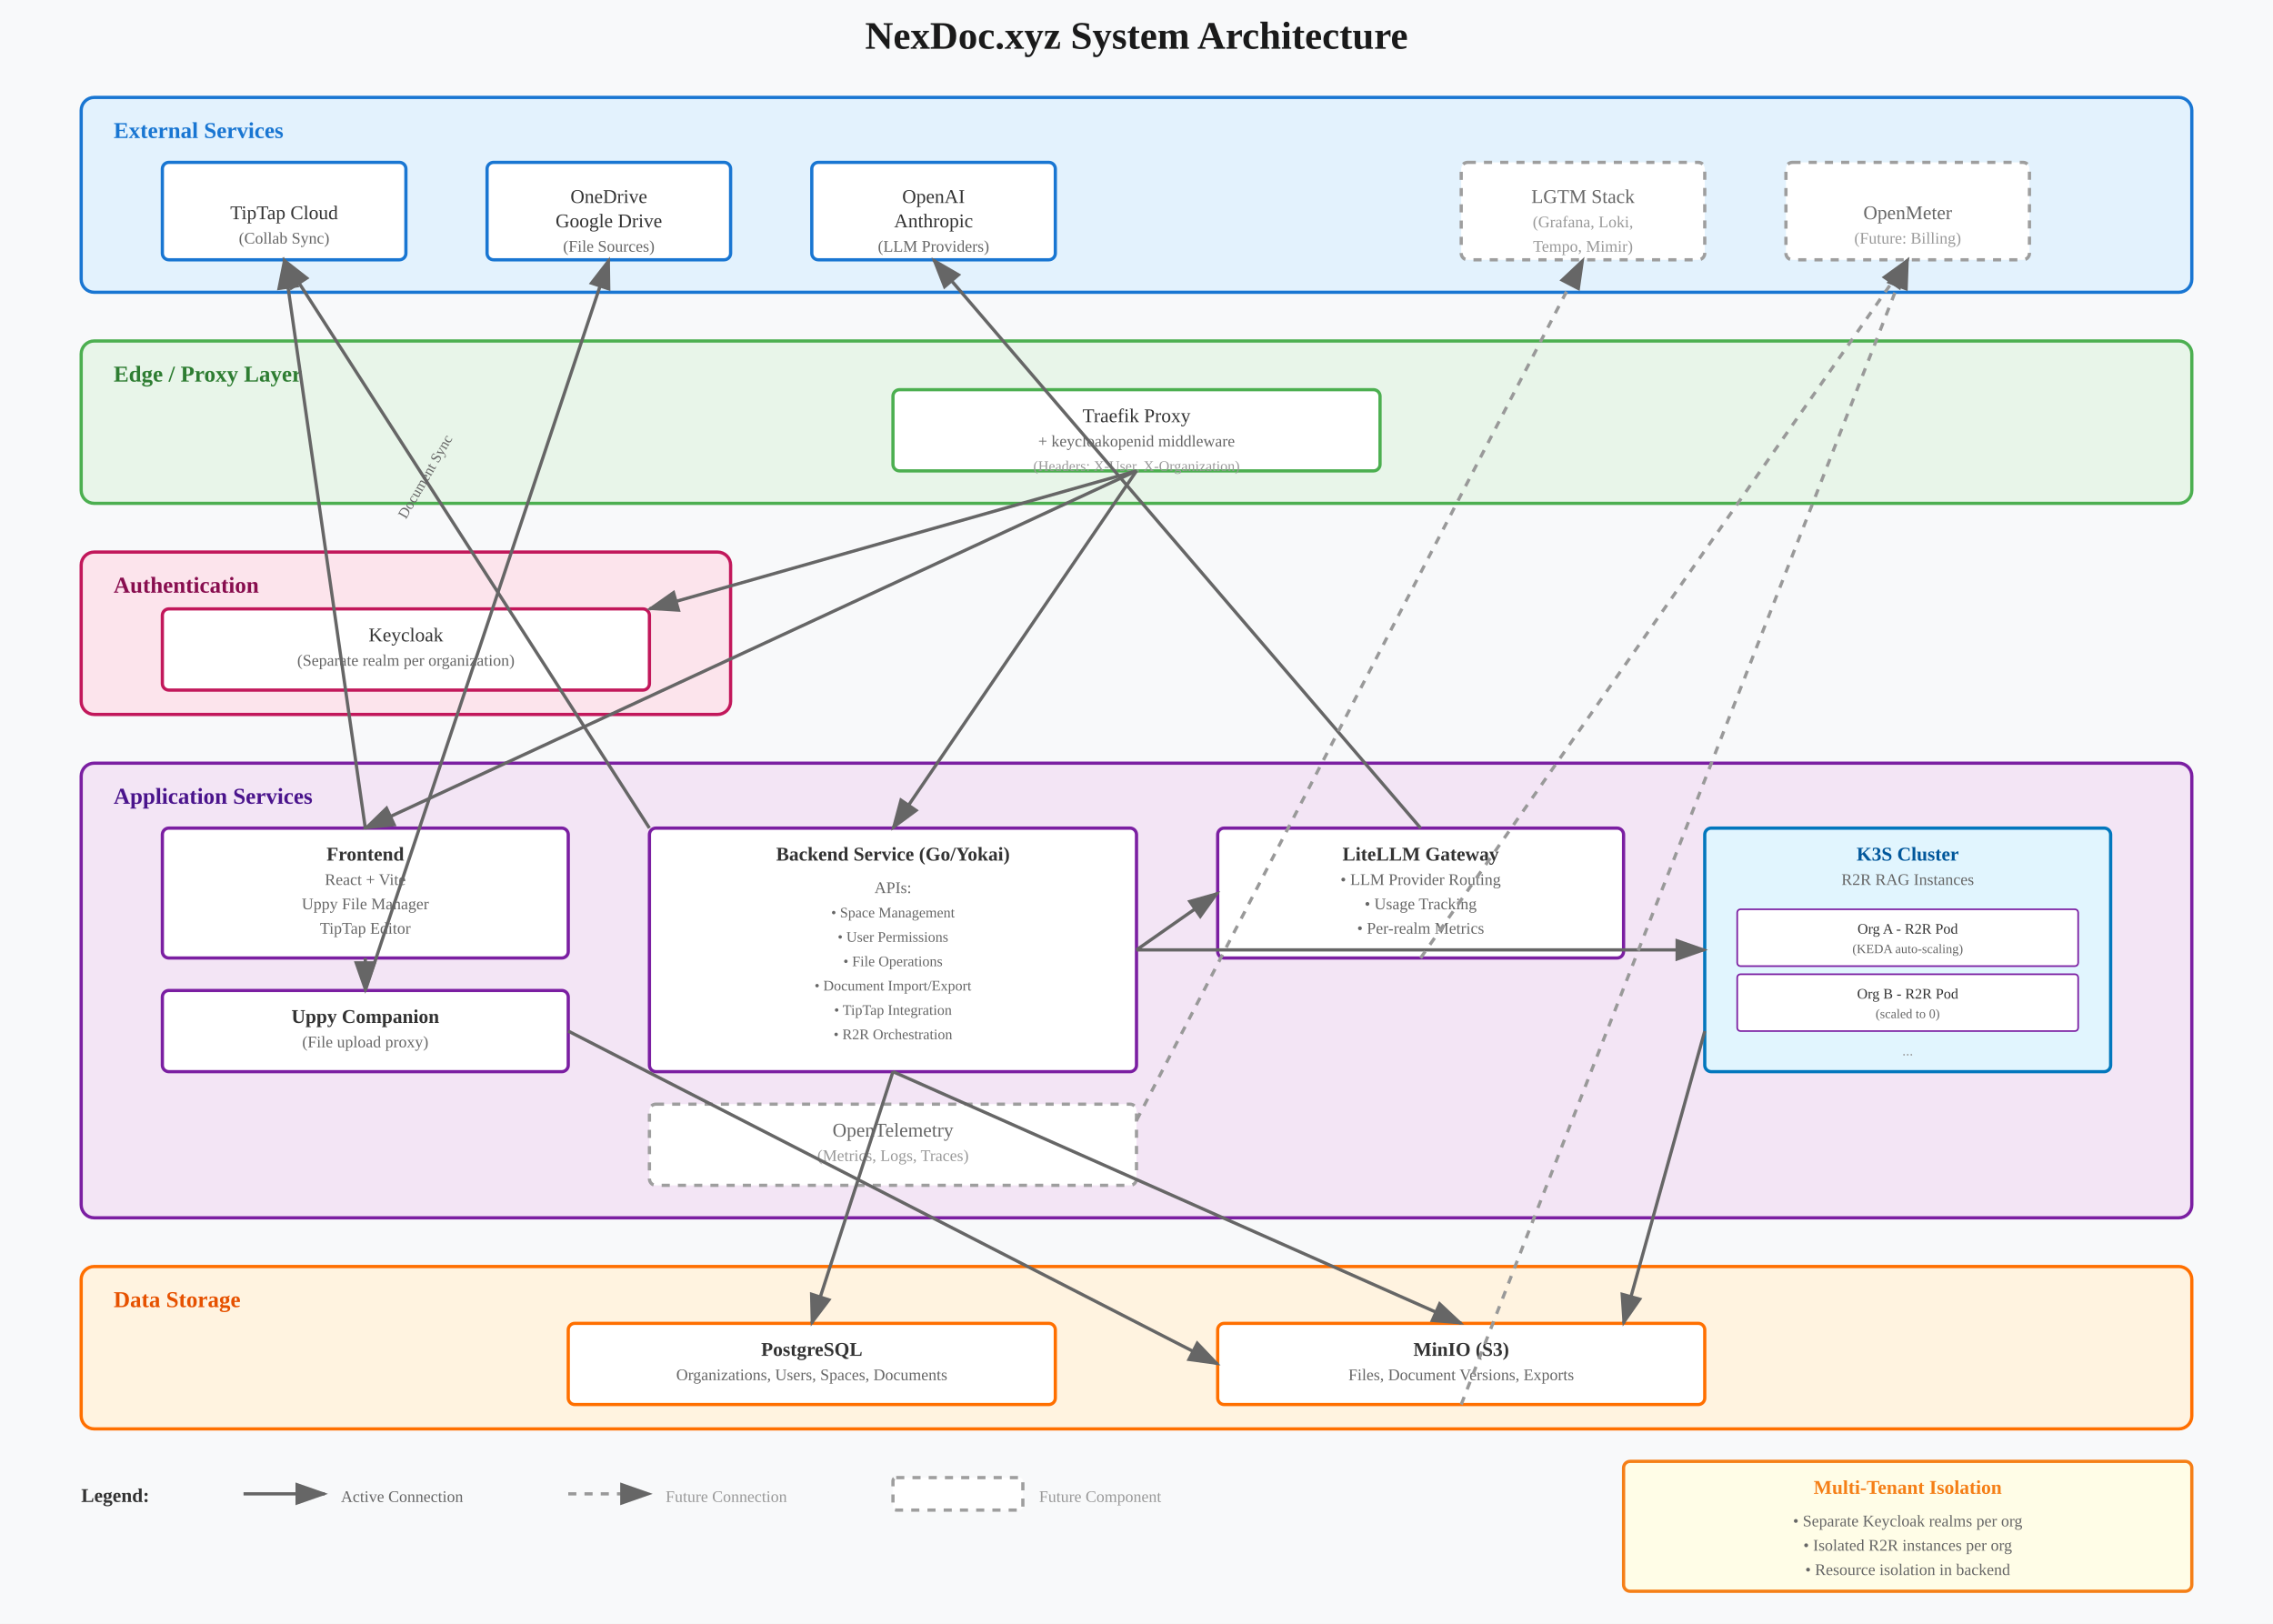
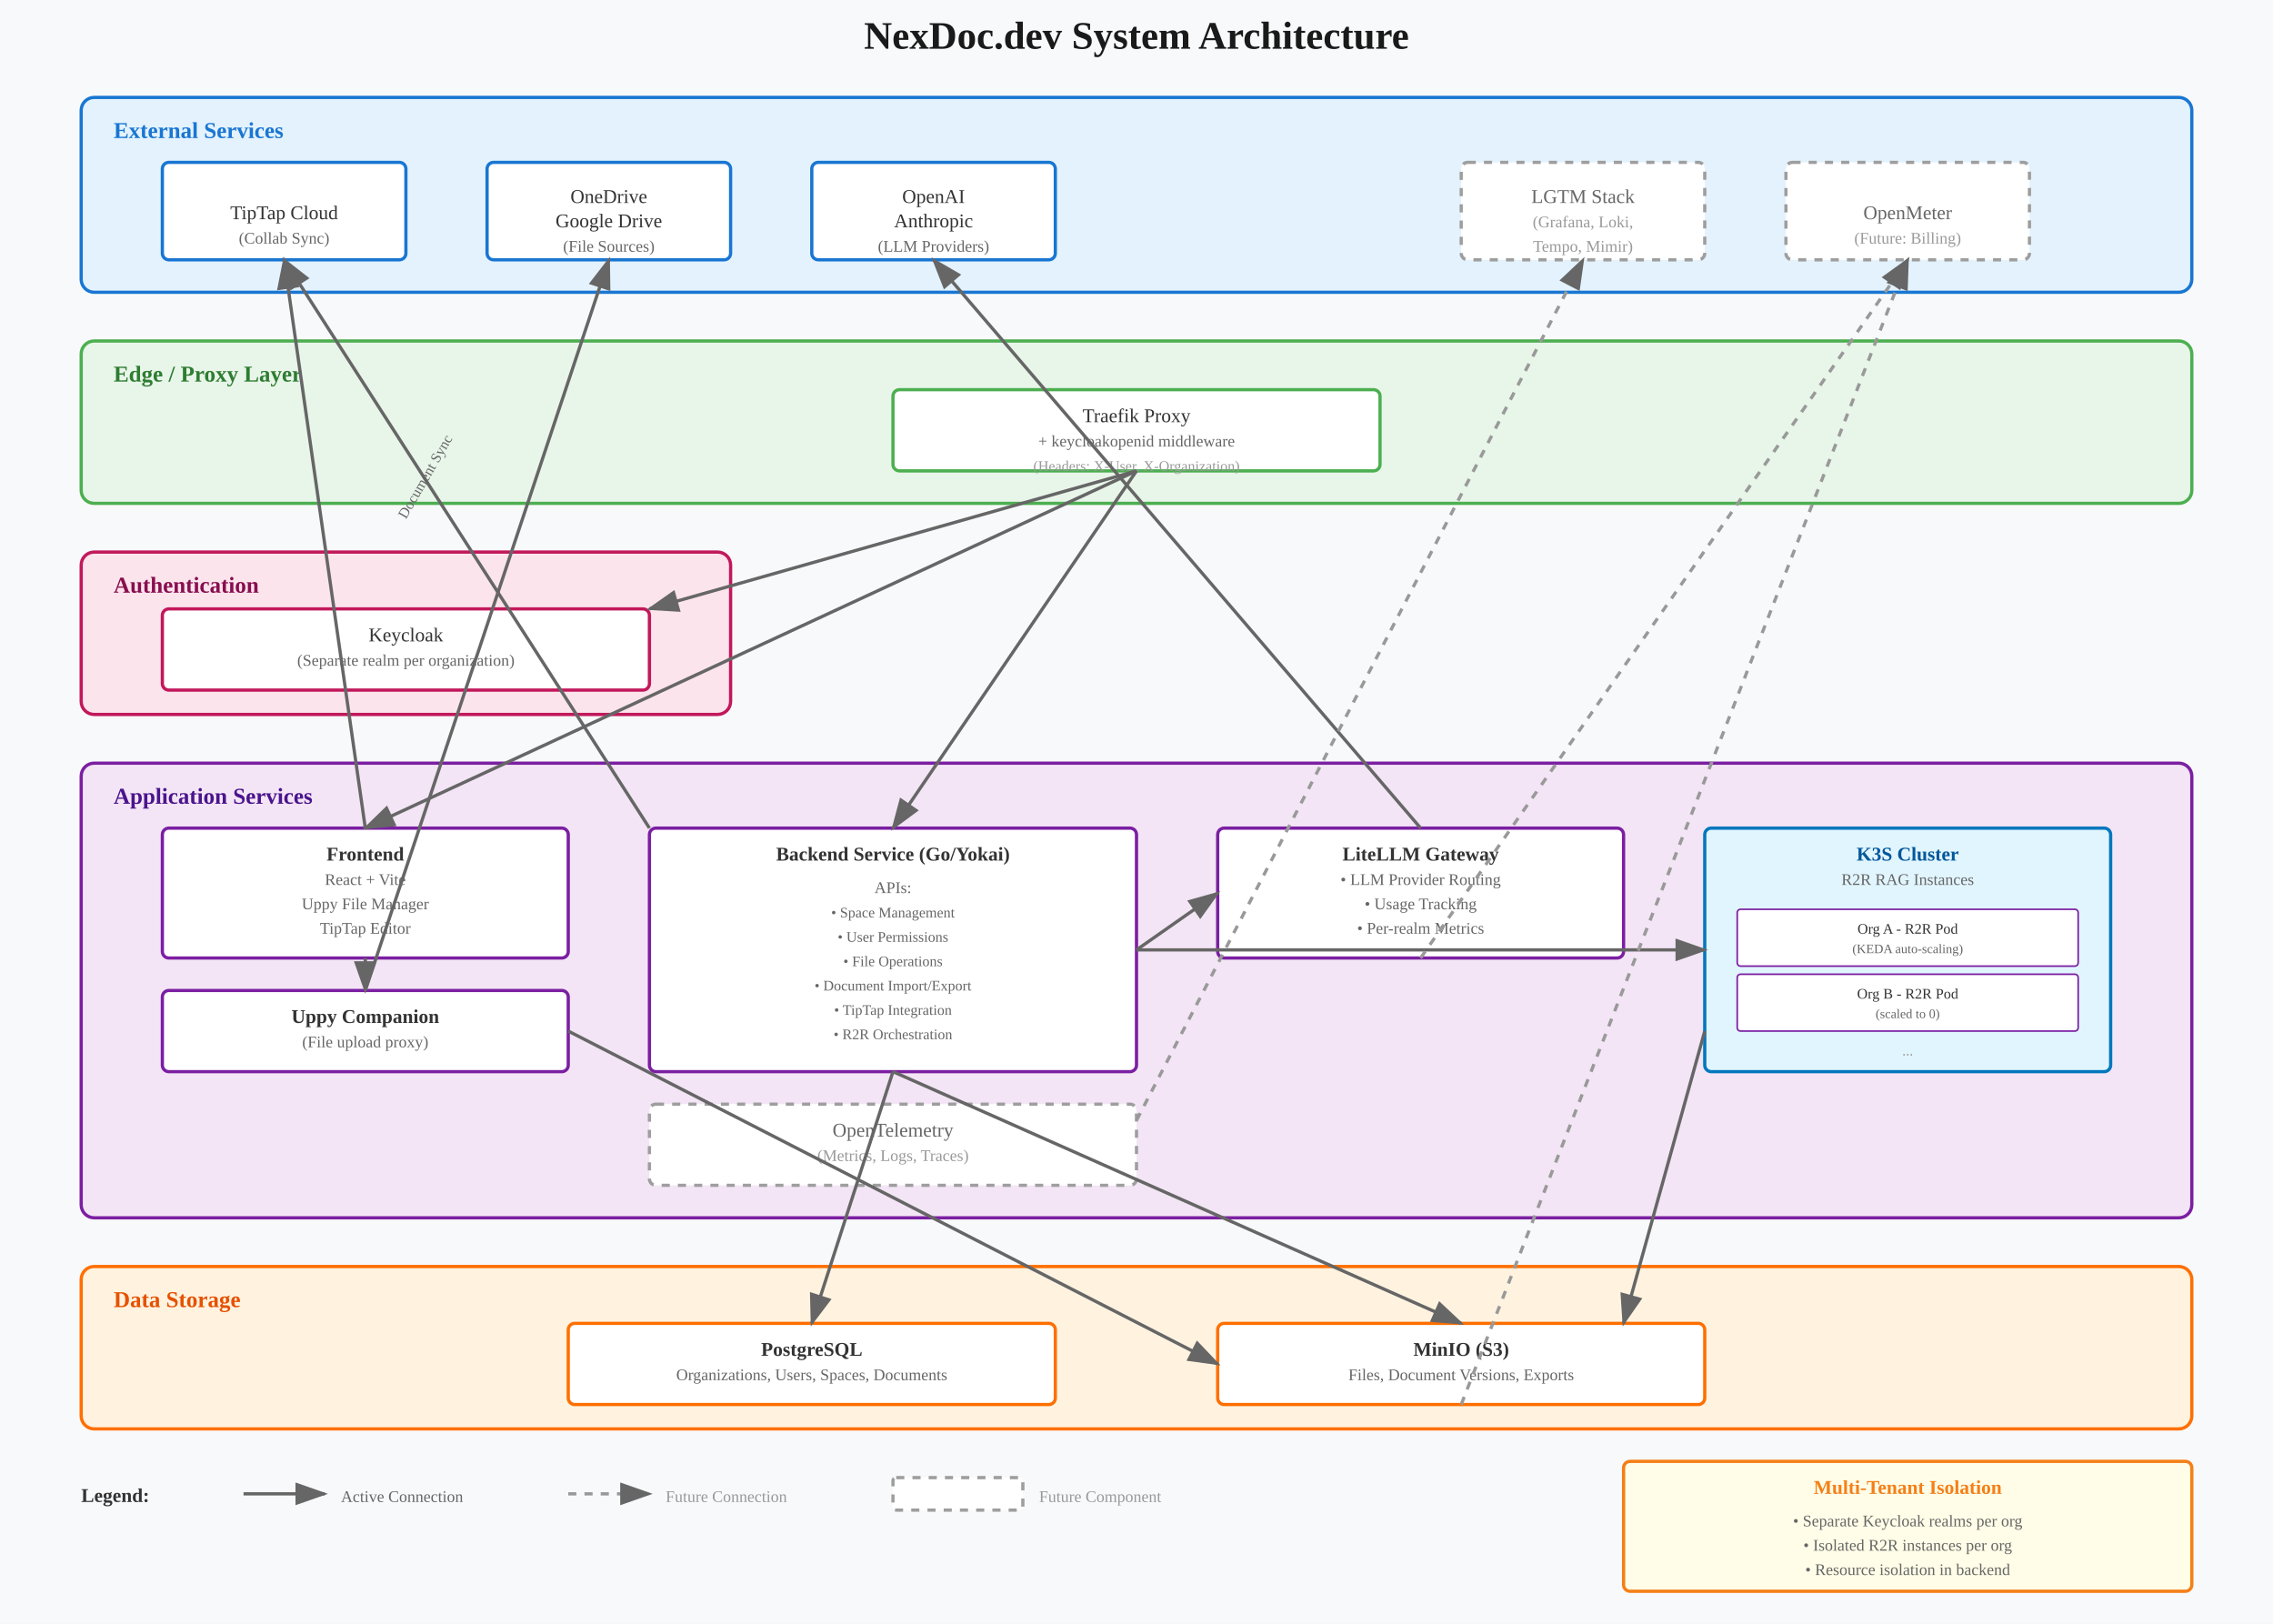
<svg xmlns="http://www.w3.org/2000/svg" viewBox="0 0 1400 1000">
  <rect width="1400" height="1000" fill="#f8f9fa" />
-   <text x="700" y="30" text-anchor="middle" font-size="24" font-weight="bold" fill="#1a1a1a">NexDoc.xyz System Architecture</text>
+   <text x="700" y="30" text-anchor="middle" font-size="24" font-weight="bold" fill="#1a1a1a">NexDoc.dev System Architecture</text>
  <g id="external-layer">
    <rect x="50" y="60" width="1300" height="120" fill="#e3f2fd" stroke="#1976d2" stroke-width="2" rx="8" />
    <text x="70" y="85" font-size="14" font-weight="bold" fill="#1976d2">External Services</text>
    <rect x="100" y="100" width="150" height="60" fill="#fff" stroke="#1976d2" stroke-width="2" rx="4" />
    <text x="175" y="135" text-anchor="middle" font-size="12" fill="#333">TipTap Cloud</text>
    <text x="175" y="150" text-anchor="middle" font-size="10" fill="#666">(Collab Sync)</text>
    <rect x="300" y="100" width="150" height="60" fill="#fff" stroke="#1976d2" stroke-width="2" rx="4" />
    <text x="375" y="125" text-anchor="middle" font-size="12" fill="#333">OneDrive</text>
    <text x="375" y="140" text-anchor="middle" font-size="12" fill="#333">Google Drive</text>
    <text x="375" y="155" text-anchor="middle" font-size="10" fill="#666">(File Sources)</text>
    <rect x="500" y="100" width="150" height="60" fill="#fff" stroke="#1976d2" stroke-width="2" rx="4" />
    <text x="575" y="125" text-anchor="middle" font-size="12" fill="#333">OpenAI</text>
    <text x="575" y="140" text-anchor="middle" font-size="12" fill="#333">Anthropic</text>
    <text x="575" y="155" text-anchor="middle" font-size="10" fill="#666">(LLM Providers)</text>
    <rect x="900" y="100" width="150" height="60" fill="#fff" stroke="#9e9e9e" stroke-width="2" stroke-dasharray="5,5" rx="4" />
    <text x="975" y="125" text-anchor="middle" font-size="12" fill="#666">LGTM Stack</text>
    <text x="975" y="140" text-anchor="middle" font-size="10" fill="#999">(Grafana, Loki,</text>
    <text x="975" y="155" text-anchor="middle" font-size="10" fill="#999">Tempo, Mimir)</text>
    <rect x="1100" y="100" width="150" height="60" fill="#fff" stroke="#9e9e9e" stroke-width="2" stroke-dasharray="5,5" rx="4" />
    <text x="1175" y="135" text-anchor="middle" font-size="12" fill="#666">OpenMeter</text>
    <text x="1175" y="150" text-anchor="middle" font-size="10" fill="#999">(Future: Billing)</text>
  </g>
  <g id="edge-layer">
    <rect x="50" y="210" width="1300" height="100" fill="#e8f5e9" stroke="#4caf50" stroke-width="2" rx="8" />
    <text x="70" y="235" font-size="14" font-weight="bold" fill="#2e7d32">Edge / Proxy Layer</text>
    <rect x="550" y="240" width="300" height="50" fill="#fff" stroke="#4caf50" stroke-width="2" rx="4" />
    <text x="700" y="260" text-anchor="middle" font-size="12" fill="#333">Traefik Proxy</text>
    <text x="700" y="275" text-anchor="middle" font-size="10" fill="#666">+ keycloakopenid middleware</text>
    <text x="700" y="290" text-anchor="middle" font-size="9" fill="#999">(Headers: X-User, X-Organization)</text>
  </g>
  <g id="auth-layer">
    <rect x="50" y="340" width="400" height="100" fill="#fce4ec" stroke="#c2185b" stroke-width="2" rx="8" />
    <text x="70" y="365" font-size="14" font-weight="bold" fill="#880e4f">Authentication</text>
    <rect x="100" y="375" width="300" height="50" fill="#fff" stroke="#c2185b" stroke-width="2" rx="4" />
    <text x="250" y="395" text-anchor="middle" font-size="12" fill="#333">Keycloak</text>
    <text x="250" y="410" text-anchor="middle" font-size="10" fill="#666">(Separate realm per organization)</text>
  </g>
  <g id="app-layer">
    <rect x="50" y="470" width="1300" height="280" fill="#f3e5f5" stroke="#7b1fa2" stroke-width="2" rx="8" />
    <text x="70" y="495" font-size="14" font-weight="bold" fill="#4a148c">Application Services</text>
    <rect x="100" y="510" width="250" height="80" fill="#fff" stroke="#7b1fa2" stroke-width="2" rx="4" />
    <text x="225" y="530" text-anchor="middle" font-size="12" font-weight="bold" fill="#333">Frontend</text>
    <text x="225" y="545" text-anchor="middle" font-size="10" fill="#666">React + Vite</text>
    <text x="225" y="560" text-anchor="middle" font-size="10" fill="#666">Uppy File Manager</text>
    <text x="225" y="575" text-anchor="middle" font-size="10" fill="#666">TipTap Editor</text>
    <rect x="100" y="610" width="250" height="50" fill="#fff" stroke="#7b1fa2" stroke-width="2" rx="4" />
    <text x="225" y="630" text-anchor="middle" font-size="12" font-weight="bold" fill="#333">Uppy Companion</text>
    <text x="225" y="645" text-anchor="middle" font-size="10" fill="#666">(File upload proxy)</text>
    <rect x="400" y="510" width="300" height="150" fill="#fff" stroke="#7b1fa2" stroke-width="2" rx="4" />
    <text x="550" y="530" text-anchor="middle" font-size="12" font-weight="bold" fill="#333">Backend Service (Go/Yokai)</text>
    <text x="550" y="550" text-anchor="middle" font-size="10" fill="#666">APIs:</text>
    <text x="550" y="565" text-anchor="middle" font-size="9" fill="#666">• Space Management</text>
    <text x="550" y="580" text-anchor="middle" font-size="9" fill="#666">• User Permissions</text>
    <text x="550" y="595" text-anchor="middle" font-size="9" fill="#666">• File Operations</text>
    <text x="550" y="610" text-anchor="middle" font-size="9" fill="#666">• Document Import/Export</text>
    <text x="550" y="625" text-anchor="middle" font-size="9" fill="#666">• TipTap Integration</text>
    <text x="550" y="640" text-anchor="middle" font-size="9" fill="#666">• R2R Orchestration</text>
    <rect x="750" y="510" width="250" height="80" fill="#fff" stroke="#7b1fa2" stroke-width="2" rx="4" />
    <text x="875" y="530" text-anchor="middle" font-size="12" font-weight="bold" fill="#333">LiteLLM Gateway</text>
    <text x="875" y="545" text-anchor="middle" font-size="10" fill="#666">• LLM Provider Routing</text>
    <text x="875" y="560" text-anchor="middle" font-size="10" fill="#666">• Usage Tracking</text>
    <text x="875" y="575" text-anchor="middle" font-size="10" fill="#666">• Per-realm Metrics</text>
    <rect x="1050" y="510" width="250" height="150" fill="#e1f5fe" stroke="#0277bd" stroke-width="2" rx="4" />
    <text x="1175" y="530" text-anchor="middle" font-size="12" font-weight="bold" fill="#01579b">K3S Cluster</text>
    <text x="1175" y="545" text-anchor="middle" font-size="10" fill="#666">R2R RAG Instances</text>
    <rect x="1070" y="560" width="210" height="35" fill="#fff" stroke="#7b1fa2" stroke-width="1" rx="2" />
    <text x="1175" y="575" text-anchor="middle" font-size="9" fill="#333">Org A - R2R Pod</text>
    <text x="1175" y="587" text-anchor="middle" font-size="8" fill="#666">(KEDA auto-scaling)</text>
    <rect x="1070" y="600" width="210" height="35" fill="#fff" stroke="#7b1fa2" stroke-width="1" rx="2" />
    <text x="1175" y="615" text-anchor="middle" font-size="9" fill="#333">Org B - R2R Pod</text>
    <text x="1175" y="627" text-anchor="middle" font-size="8" fill="#666">(scaled to 0)</text>
    <text x="1175" y="650" text-anchor="middle" font-size="9" fill="#999">...</text>
    <rect x="400" y="680" width="300" height="50" fill="#fff" stroke="#9e9e9e" stroke-width="2" stroke-dasharray="5,5" rx="4" />
    <text x="550" y="700" text-anchor="middle" font-size="12" fill="#666">OpenTelemetry</text>
    <text x="550" y="715" text-anchor="middle" font-size="10" fill="#999">(Metrics, Logs, Traces)</text>
  </g>
  <g id="data-layer">
    <rect x="50" y="780" width="1300" height="100" fill="#fff3e0" stroke="#ff6f00" stroke-width="2" rx="8" />
    <text x="70" y="805" font-size="14" font-weight="bold" fill="#e65100">Data Storage</text>
    <rect x="350" y="815" width="300" height="50" fill="#fff" stroke="#ff6f00" stroke-width="2" rx="4" />
    <text x="500" y="835" text-anchor="middle" font-size="12" font-weight="bold" fill="#333">PostgreSQL</text>
    <text x="500" y="850" text-anchor="middle" font-size="10" fill="#666">Organizations, Users, Spaces, Documents</text>
    <rect x="750" y="815" width="300" height="50" fill="#fff" stroke="#ff6f00" stroke-width="2" rx="4" />
    <text x="900" y="835" text-anchor="middle" font-size="12" font-weight="bold" fill="#333">MinIO (S3)</text>
    <text x="900" y="850" text-anchor="middle" font-size="10" fill="#666">Files, Document Versions, Exports</text>
  </g>
  <defs>
    <marker id="arrowhead" markerWidth="10" markerHeight="7" refX="9" refY="3.5" orient="auto">
      <polygon points="0 0, 10 3.5, 0 7" fill="#666" />
    </marker>
  </defs>
  <line x1="700" y1="290" x2="400" y2="375" stroke="#666" stroke-width="2" marker-end="url(#arrowhead)" />
  <line x1="700" y1="290" x2="225" y2="510" stroke="#666" stroke-width="2" marker-end="url(#arrowhead)" />
  <line x1="700" y1="290" x2="550" y2="510" stroke="#666" stroke-width="2" marker-end="url(#arrowhead)" />
  <line x1="225" y1="590" x2="225" y2="610" stroke="#666" stroke-width="2" marker-end="url(#arrowhead)" />
  <line x1="550" y1="660" x2="500" y2="815" stroke="#666" stroke-width="2" marker-end="url(#arrowhead)" />
  <line x1="550" y1="660" x2="900" y2="815" stroke="#666" stroke-width="2" marker-end="url(#arrowhead)" />
  <line x1="400" y1="510" x2="175" y2="160" stroke="#666" stroke-width="2" marker-end="url(#arrowhead)" />
  <text x="250" y="320" font-size="9" fill="#666" transform="rotate(-60 250 320)">Document Sync</text>
  <line x1="700" y1="585" x2="750" y2="550" stroke="#666" stroke-width="2" marker-end="url(#arrowhead)" />
  <line x1="875" y1="510" x2="575" y2="160" stroke="#666" stroke-width="2" marker-end="url(#arrowhead)" />
  <line x1="700" y1="585" x2="1050" y2="585" stroke="#666" stroke-width="2" marker-end="url(#arrowhead)" />
  <line x1="225" y1="510" x2="175" y2="160" stroke="#666" stroke-width="2" marker-end="url(#arrowhead)" />
  <line x1="225" y1="610" x2="375" y2="160" stroke="#666" stroke-width="2" marker-end="url(#arrowhead)" />
  <line x1="350" y1="635" x2="750" y2="840" stroke="#666" stroke-width="2" marker-end="url(#arrowhead)" />
  <line x1="1050" y1="635" x2="1000" y2="815" stroke="#666" stroke-width="2" marker-end="url(#arrowhead)" />
  <line x1="700" y1="690" x2="975" y2="160" stroke="#999" stroke-width="2" stroke-dasharray="5,5" marker-end="url(#arrowhead)" />
  <line x1="875" y1="590" x2="1175" y2="160" stroke="#999" stroke-width="2" stroke-dasharray="5,5" marker-end="url(#arrowhead)" />
  <line x1="900" y1="865" x2="1175" y2="160" stroke="#999" stroke-width="2" stroke-dasharray="5,5" marker-end="url(#arrowhead)" />
  <g id="legend" transform="translate(50, 910)">
    <text x="0" y="15" font-size="12" font-weight="bold" fill="#333">Legend:</text>
    <line x1="100" y1="10" x2="150" y2="10" stroke="#666" stroke-width="2" marker-end="url(#arrowhead)" />
    <text x="160" y="15" font-size="10" fill="#666">Active Connection</text>
    <line x1="300" y1="10" x2="350" y2="10" stroke="#999" stroke-width="2" stroke-dasharray="5,5" marker-end="url(#arrowhead)" />
    <text x="360" y="15" font-size="10" fill="#999">Future Connection</text>
    <rect x="500" y="0" width="80" height="20" fill="#fff" stroke="#9e9e9e" stroke-width="2" stroke-dasharray="5,5" rx="2" />
    <text x="590" y="15" font-size="10" fill="#999">Future Component</text>
  </g>
  <rect x="1000" y="900" width="350" height="80" fill="#fffde7" stroke="#f57f17" stroke-width="2" rx="4" />
  <text x="1175" y="920" text-anchor="middle" font-size="12" font-weight="bold" fill="#f57f17">Multi-Tenant Isolation</text>
  <text x="1175" y="940" text-anchor="middle" font-size="10" fill="#666">• Separate Keycloak realms per org</text>
  <text x="1175" y="955" text-anchor="middle" font-size="10" fill="#666">• Isolated R2R instances per org</text>
  <text x="1175" y="970" text-anchor="middle" font-size="10" fill="#666">• Resource isolation in backend</text>
</svg>
